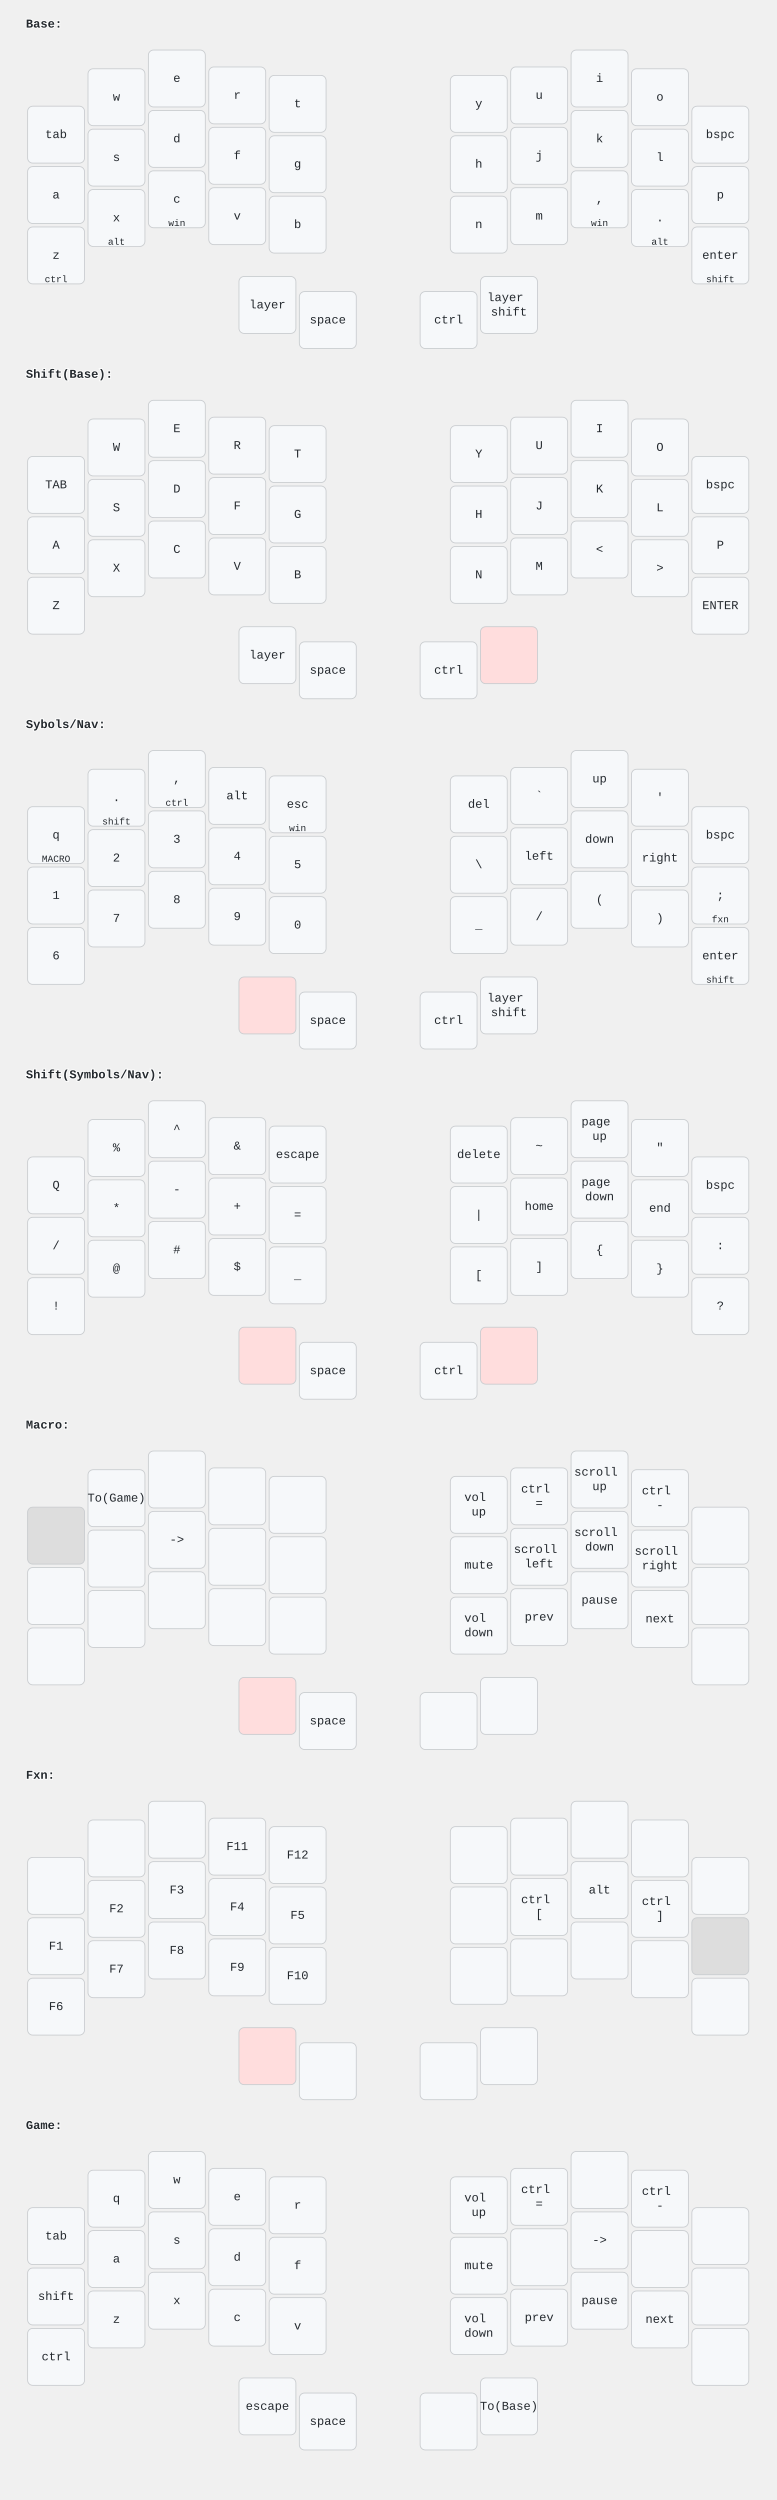
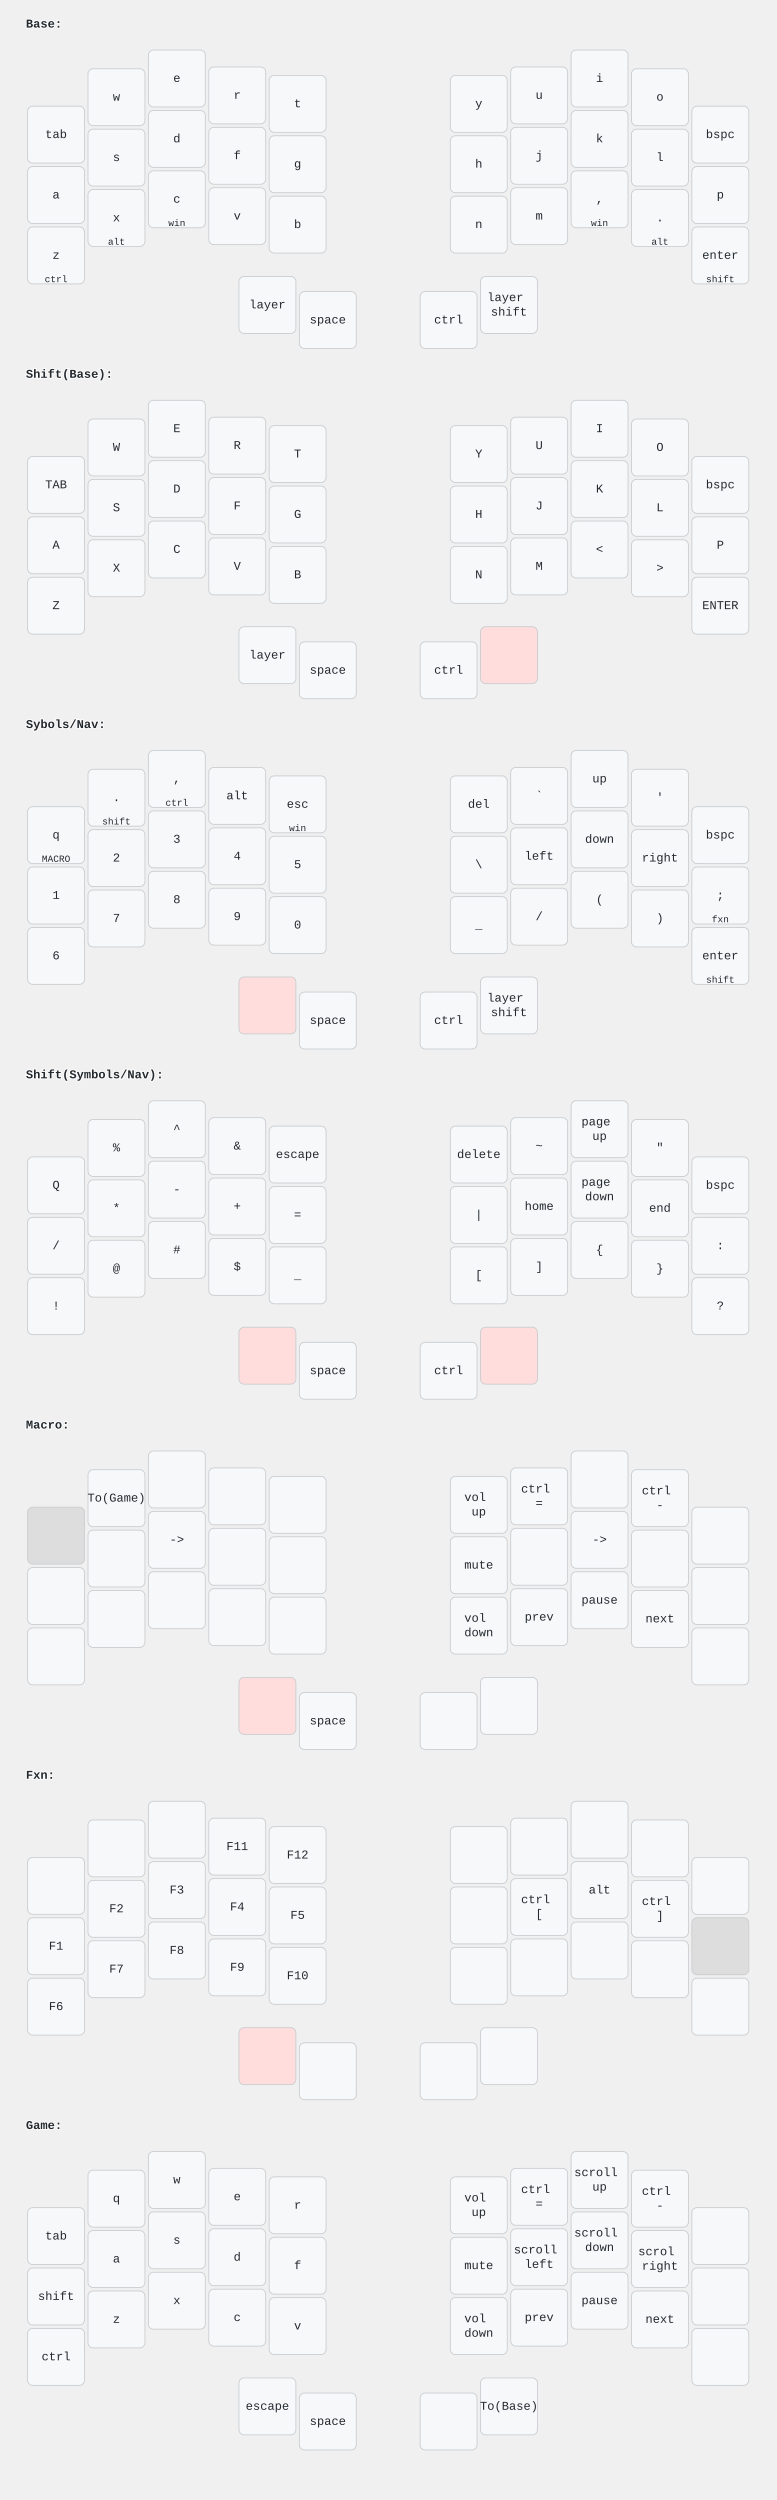
<svg xmlns="http://www.w3.org/2000/svg" width="900.0" height="2898.0" viewBox="0 0 900.0 2898.0">
  <style>/* font and background color specifications */
svg {
    font-family: SFMono-Regular,Consolas,Liberation Mono,Menlo,monospace;
    font-size: 14px;
    font-kerning: normal;
    text-rendering: optimizeLegibility;
    fill: #24292e;
}

/* default key styling */
rect {
    fill: #f6f8fa;
    stroke: #c9cccf;
    stroke-width: 1;
}

/* color accent for combo boxes */
rect.combo {
    fill: #cdf;
}

/* color accent for held keys */
rect.held, rect.combo.held {
    fill: #fdd;
}

/* color accent for ghost (optional) keys */
rect.ghost, rect.combo.ghost {
    fill: #ddd;
}

text {
    text-anchor: middle;
    dominant-baseline: middle;
}

/* styling for layer labels */
text.label {
    font-weight: bold;
    text-anchor: start;
    stroke: white;
    stroke-width: 2;
    paint-order: stroke;
}

/* styling for combo tap, and key hold/shifted label text */
text.combo, text.hold, text.shifted {
    font-size: 11px;
}

text.hold {
    text-anchor: middle;
    dominant-baseline: auto;
}

text.shifted {
    text-anchor: middle;
    dominant-baseline: hanging;
}

/* styling for hold/shifted label text in combo box */
text.combo.hold, text.combo.shifted {
    font-size: 8px;
}

/* styling for combo dendrons */
path {
    stroke-width: 1;
    stroke: gray;
    fill: none;
}
</style>
  <g class="layer-Base">
    <text x="30.0" y="28.0" class="label">Base:</text>
    <rect rx="6.0" ry="6.0" x="32.0" y="123.1" width="66.0" height="66.0" class="" />
    <text x="65.0" y="156.1" class="tap">tab</text>
    <rect rx="6.0" ry="6.0" x="102.0" y="79.7" width="66.0" height="66.0" class="" />
    <text x="135.0" y="112.7" class="tap">w</text>
    <rect rx="6.0" ry="6.0" x="172.0" y="58.0" width="66.0" height="66.0" class="" />
    <text x="205.0" y="91.0" class="tap">e</text>
    <rect rx="6.0" ry="6.0" x="242.0" y="77.6" width="66.0" height="66.0" class="" />
    <text x="275.0" y="110.6" class="tap">r</text>
    <rect rx="6.0" ry="6.0" x="312.0" y="87.4" width="66.0" height="66.0" class="" />
    <text x="345.0" y="120.4" class="tap">t</text>
    <rect rx="6.0" ry="6.0" x="522.0" y="87.4" width="66.0" height="66.0" class="" />
    <text x="555.0" y="120.4" class="tap">y</text>
    <rect rx="6.0" ry="6.0" x="592.0" y="77.6" width="66.0" height="66.0" class="" />
    <text x="625.0" y="110.6" class="tap">u</text>
    <rect rx="6.0" ry="6.0" x="662.0" y="58.0" width="66.0" height="66.0" class="" />
    <text x="695.0" y="91.0" class="tap">i</text>
    <rect rx="6.0" ry="6.0" x="732.0" y="79.7" width="66.0" height="66.0" class="" />
    <text x="765.0" y="112.7" class="tap">o</text>
    <rect rx="6.0" ry="6.0" x="802.0" y="123.1" width="66.0" height="66.0" class="" />
    <text x="835.0" y="156.1" class="tap">bspc</text>
    <rect rx="6.0" ry="6.0" x="32.0" y="193.1" width="66.0" height="66.0" class="" />
    <text x="65.0" y="226.1" class="tap">a</text>
    <rect rx="6.0" ry="6.0" x="102.0" y="149.7" width="66.0" height="66.0" class="" />
    <text x="135.0" y="182.7" class="tap">s</text>
    <rect rx="6.0" ry="6.0" x="172.0" y="128.0" width="66.0" height="66.0" class="" />
    <text x="205.0" y="161.0" class="tap">d</text>
    <rect rx="6.0" ry="6.0" x="242.0" y="147.6" width="66.0" height="66.0" class="" />
    <text x="275.0" y="180.6" class="tap">f</text>
    <rect rx="6.0" ry="6.0" x="312.0" y="157.4" width="66.0" height="66.0" class="" />
    <text x="345.0" y="190.4" class="tap">g</text>
    <rect rx="6.0" ry="6.0" x="522.0" y="157.4" width="66.0" height="66.0" class="" />
    <text x="555.0" y="190.4" class="tap">h</text>
    <rect rx="6.0" ry="6.0" x="592.0" y="147.6" width="66.0" height="66.0" class="" />
    <text x="625.0" y="180.6" class="tap">j</text>
    <rect rx="6.0" ry="6.0" x="662.0" y="128.0" width="66.0" height="66.0" class="" />
    <text x="695.0" y="161.0" class="tap">k</text>
    <rect rx="6.0" ry="6.0" x="732.0" y="149.7" width="66.0" height="66.0" class="" />
    <text x="765.0" y="182.7" class="tap">l</text>
    <rect rx="6.0" ry="6.0" x="802.0" y="193.1" width="66.0" height="66.0" class="" />
    <text x="835.0" y="226.1" class="tap">p</text>
    <rect rx="6.0" ry="6.0" x="32.0" y="263.1" width="66.0" height="66.0" class="" />
    <text x="65.0" y="296.1" class="tap">z</text>
    <text x="65.0" y="327.1" class="hold">ctrl</text>
    <rect rx="6.0" ry="6.0" x="102.0" y="219.7" width="66.0" height="66.0" class="" />
    <text x="135.0" y="252.7" class="tap">x</text>
    <text x="135.0" y="283.7" class="hold">alt</text>
    <rect rx="6.0" ry="6.0" x="172.0" y="198.0" width="66.0" height="66.0" class="" />
    <text x="205.0" y="231.0" class="tap">c</text>
    <text x="205.0" y="262.0" class="hold">win</text>
    <rect rx="6.0" ry="6.0" x="242.0" y="217.6" width="66.0" height="66.0" class="" />
    <text x="275.0" y="250.6" class="tap">v</text>
    <rect rx="6.0" ry="6.0" x="312.0" y="227.4" width="66.0" height="66.0" class="" />
    <text x="345.0" y="260.4" class="tap">b</text>
    <rect rx="6.0" ry="6.0" x="522.0" y="227.4" width="66.0" height="66.0" class="" />
    <text x="555.0" y="260.4" class="tap">n</text>
    <rect rx="6.0" ry="6.0" x="592.0" y="217.6" width="66.0" height="66.0" class="" />
    <text x="625.0" y="250.6" class="tap">m</text>
    <rect rx="6.0" ry="6.0" x="662.0" y="198.0" width="66.0" height="66.0" class="" />
    <text x="695.0" y="231.0" class="tap">,</text>
    <text x="695.0" y="262.0" class="hold">win</text>
    <rect rx="6.0" ry="6.0" x="732.0" y="219.7" width="66.0" height="66.0" class="" />
    <text x="765.0" y="252.7" class="tap">.</text>
    <text x="765.0" y="283.7" class="hold">alt</text>
    <rect rx="6.0" ry="6.0" x="802.0" y="263.1" width="66.0" height="66.0" class="" />
    <text x="835.0" y="296.1" class="tap">enter</text>
    <text x="835.0" y="327.1" class="hold">shift</text>
    <rect rx="6.0" ry="6.0" x="277.0" y="320.5" width="66.0" height="66.0" class="" />
    <text x="310.0" y="353.5" class="tap">layer</text>
    <rect rx="6.0" ry="6.0" x="347.0" y="338.0" width="66.0" height="66.0" class="" />
    <text x="380.0" y="371.0" class="tap">space</text>
    <rect rx="6.0" ry="6.0" x="487.0" y="338.0" width="66.0" height="66.0" class="" />
    <text x="520.0" y="371.0" class="tap">ctrl</text>
    <rect rx="6.0" ry="6.0" x="557.0" y="320.5" width="66.0" height="66.0" class="" />
    <text x="590.0" y="353.5" class="tap">
      <tspan x="590.0" dy="-0.6em">layer</tspan>
      <tspan x="590.0" dy="1.2em">shift</tspan>
    </text>
  </g>
  <g class="layer-Shift(Base)">
    <text x="30.0" y="434.0" class="label">Shift(Base):</text>
    <rect rx="6.0" ry="6.0" x="32.0" y="529.1" width="66.0" height="66.0" class="" />
    <text x="65.0" y="562.1" class="tap">TAB</text>
    <rect rx="6.0" ry="6.0" x="102.0" y="485.7" width="66.0" height="66.0" class="" />
    <text x="135.0" y="518.7" class="tap">W</text>
    <rect rx="6.0" ry="6.0" x="172.0" y="464.0" width="66.0" height="66.0" class="" />
    <text x="205.0" y="497.0" class="tap">E</text>
    <rect rx="6.0" ry="6.0" x="242.0" y="483.6" width="66.0" height="66.0" class="" />
    <text x="275.0" y="516.6" class="tap">R</text>
    <rect rx="6.0" ry="6.0" x="312.0" y="493.4" width="66.0" height="66.0" class="" />
    <text x="345.0" y="526.4" class="tap">T</text>
    <rect rx="6.0" ry="6.0" x="522.0" y="493.4" width="66.0" height="66.0" class="" />
    <text x="555.0" y="526.4" class="tap">Y</text>
    <rect rx="6.0" ry="6.0" x="592.0" y="483.6" width="66.0" height="66.0" class="" />
    <text x="625.0" y="516.6" class="tap">U</text>
    <rect rx="6.0" ry="6.0" x="662.0" y="464.0" width="66.0" height="66.0" class="" />
    <text x="695.0" y="497.0" class="tap">I</text>
    <rect rx="6.0" ry="6.0" x="732.0" y="485.7" width="66.0" height="66.0" class="" />
    <text x="765.0" y="518.7" class="tap">O</text>
    <rect rx="6.0" ry="6.0" x="802.0" y="529.1" width="66.0" height="66.0" class="" />
    <text x="835.0" y="562.1" class="tap">bspc</text>
    <rect rx="6.0" ry="6.0" x="32.0" y="599.1" width="66.0" height="66.0" class="" />
    <text x="65.0" y="632.1" class="tap">A</text>
    <rect rx="6.0" ry="6.0" x="102.0" y="555.7" width="66.0" height="66.0" class="" />
    <text x="135.0" y="588.7" class="tap">S</text>
    <rect rx="6.0" ry="6.0" x="172.0" y="534.0" width="66.0" height="66.0" class="" />
    <text x="205.0" y="567.0" class="tap">D</text>
    <rect rx="6.0" ry="6.0" x="242.0" y="553.6" width="66.0" height="66.0" class="" />
    <text x="275.0" y="586.6" class="tap">F</text>
    <rect rx="6.0" ry="6.0" x="312.0" y="563.4" width="66.0" height="66.0" class="" />
    <text x="345.0" y="596.4" class="tap">G</text>
    <rect rx="6.0" ry="6.0" x="522.0" y="563.4" width="66.0" height="66.0" class="" />
    <text x="555.0" y="596.4" class="tap">H</text>
    <rect rx="6.0" ry="6.0" x="592.0" y="553.6" width="66.0" height="66.0" class="" />
    <text x="625.0" y="586.6" class="tap">J</text>
    <rect rx="6.0" ry="6.0" x="662.0" y="534.0" width="66.0" height="66.0" class="" />
    <text x="695.0" y="567.0" class="tap">K</text>
    <rect rx="6.0" ry="6.0" x="732.0" y="555.7" width="66.0" height="66.0" class="" />
    <text x="765.0" y="588.7" class="tap">L</text>
    <rect rx="6.0" ry="6.0" x="802.0" y="599.1" width="66.0" height="66.0" class="" />
    <text x="835.0" y="632.1" class="tap">P</text>
    <rect rx="6.0" ry="6.0" x="32.0" y="669.1" width="66.0" height="66.0" class="" />
    <text x="65.0" y="702.1" class="tap">Z</text>
    <rect rx="6.0" ry="6.0" x="102.0" y="625.7" width="66.0" height="66.0" class="" />
    <text x="135.0" y="658.7" class="tap">X</text>
    <rect rx="6.0" ry="6.0" x="172.0" y="604.0" width="66.0" height="66.0" class="" />
    <text x="205.0" y="637.0" class="tap">C</text>
    <rect rx="6.0" ry="6.0" x="242.0" y="623.6" width="66.0" height="66.0" class="" />
    <text x="275.0" y="656.6" class="tap">V</text>
    <rect rx="6.0" ry="6.0" x="312.0" y="633.4" width="66.0" height="66.0" class="" />
    <text x="345.0" y="666.4" class="tap">B</text>
    <rect rx="6.0" ry="6.0" x="522.0" y="633.4" width="66.0" height="66.0" class="" />
    <text x="555.0" y="666.4" class="tap">N</text>
    <rect rx="6.0" ry="6.0" x="592.0" y="623.6" width="66.0" height="66.0" class="" />
    <text x="625.0" y="656.6" class="tap">M</text>
    <rect rx="6.0" ry="6.0" x="662.0" y="604.0" width="66.0" height="66.0" class="" />
    <text x="695.0" y="637.0" class="tap">&lt;</text>
    <rect rx="6.0" ry="6.0" x="732.0" y="625.7" width="66.0" height="66.0" class="" />
    <text x="765.0" y="658.7" class="tap">&gt;</text>
    <rect rx="6.0" ry="6.0" x="802.0" y="669.1" width="66.0" height="66.0" class="" />
    <text x="835.0" y="702.1" class="tap">ENTER</text>
    <rect rx="6.0" ry="6.0" x="277.0" y="726.5" width="66.0" height="66.0" class="" />
    <text x="310.0" y="759.5" class="tap">layer</text>
    <rect rx="6.0" ry="6.0" x="347.0" y="744.0" width="66.0" height="66.0" class="" />
    <text x="380.0" y="777.0" class="tap">space</text>
    <rect rx="6.0" ry="6.0" x="487.0" y="744.0" width="66.0" height="66.0" class="" />
    <text x="520.0" y="777.0" class="tap">ctrl</text>
    <rect rx="6.0" ry="6.0" x="557.0" y="726.5" width="66.0" height="66.0" class="held" />
  </g>
  <g class="layer-Sybols/Nav">
    <text x="30.0" y="840.0" class="label">Sybols/Nav:</text>
    <rect rx="6.0" ry="6.0" x="32.0" y="935.1" width="66.0" height="66.0" class="" />
    <text x="65.0" y="968.1" class="tap">q</text>
    <text x="65.0" y="999.1" class="hold">MACRO</text>
    <rect rx="6.0" ry="6.0" x="102.0" y="891.7" width="66.0" height="66.0" class="" />
    <text x="135.0" y="924.7" class="tap">.</text>
    <text x="135.0" y="955.7" class="hold">shift</text>
    <rect rx="6.0" ry="6.0" x="172.0" y="870.0" width="66.0" height="66.0" class="" />
    <text x="205.0" y="903.0" class="tap">,</text>
    <text x="205.0" y="934.0" class="hold">ctrl</text>
    <rect rx="6.0" ry="6.0" x="242.0" y="889.6" width="66.0" height="66.0" class="" />
    <text x="275.0" y="922.6" class="tap">alt</text>
    <rect rx="6.0" ry="6.0" x="312.0" y="899.4" width="66.0" height="66.0" class="" />
    <text x="345.0" y="932.4" class="tap">esc</text>
    <text x="345.0" y="963.4" class="hold">win</text>
    <rect rx="6.0" ry="6.0" x="522.0" y="899.4" width="66.0" height="66.0" class="" />
    <text x="555.0" y="932.4" class="tap">del</text>
    <rect rx="6.0" ry="6.0" x="592.0" y="889.6" width="66.0" height="66.0" class="" />
    <text x="625.0" y="922.6" class="tap">`</text>
    <rect rx="6.0" ry="6.0" x="662.0" y="870.0" width="66.0" height="66.0" class="" />
    <text x="695.0" y="903.0" class="tap">up</text>
    <rect rx="6.0" ry="6.0" x="732.0" y="891.7" width="66.0" height="66.0" class="" />
    <text x="765.0" y="924.7" class="tap">'</text>
    <rect rx="6.0" ry="6.0" x="802.0" y="935.1" width="66.0" height="66.0" class="" />
    <text x="835.0" y="968.1" class="tap">bspc</text>
    <rect rx="6.0" ry="6.0" x="32.0" y="1005.1" width="66.0" height="66.0" class="" />
    <text x="65.0" y="1038.1" class="tap">1</text>
    <rect rx="6.0" ry="6.0" x="102.0" y="961.7" width="66.0" height="66.0" class="" />
    <text x="135.0" y="994.7" class="tap">2</text>
    <rect rx="6.0" ry="6.0" x="172.0" y="940.0" width="66.0" height="66.0" class="" />
    <text x="205.0" y="973.0" class="tap">3</text>
    <rect rx="6.0" ry="6.0" x="242.0" y="959.6" width="66.0" height="66.0" class="" />
    <text x="275.0" y="992.6" class="tap">4</text>
    <rect rx="6.0" ry="6.0" x="312.0" y="969.4" width="66.0" height="66.0" class="" />
    <text x="345.0" y="1002.4" class="tap">5</text>
    <rect rx="6.0" ry="6.0" x="522.0" y="969.4" width="66.0" height="66.0" class="" />
    <text x="555.0" y="1002.4" class="tap">\</text>
    <rect rx="6.0" ry="6.0" x="592.0" y="959.6" width="66.0" height="66.0" class="" />
    <text x="625.0" y="992.6" class="tap">left</text>
    <rect rx="6.0" ry="6.0" x="662.0" y="940.0" width="66.0" height="66.0" class="" />
    <text x="695.0" y="973.0" class="tap">down</text>
    <rect rx="6.0" ry="6.0" x="732.0" y="961.7" width="66.0" height="66.0" class="" />
    <text x="765.0" y="994.7" class="tap">right</text>
    <rect rx="6.0" ry="6.0" x="802.0" y="1005.1" width="66.0" height="66.0" class="" />
    <text x="835.0" y="1038.1" class="tap">;</text>
    <text x="835.0" y="1069.1" class="hold">fxn</text>
    <rect rx="6.0" ry="6.0" x="32.0" y="1075.1" width="66.0" height="66.0" class="" />
    <text x="65.0" y="1108.1" class="tap">6</text>
    <rect rx="6.0" ry="6.0" x="102.0" y="1031.7" width="66.0" height="66.0" class="" />
    <text x="135.0" y="1064.7" class="tap">7</text>
    <rect rx="6.0" ry="6.0" x="172.0" y="1010.0" width="66.0" height="66.0" class="" />
    <text x="205.0" y="1043.0" class="tap">8</text>
    <rect rx="6.0" ry="6.0" x="242.0" y="1029.6" width="66.0" height="66.0" class="" />
    <text x="275.0" y="1062.6" class="tap">9</text>
    <rect rx="6.0" ry="6.0" x="312.0" y="1039.4" width="66.0" height="66.0" class="" />
    <text x="345.0" y="1072.4" class="tap">0</text>
    <rect rx="6.0" ry="6.0" x="522.0" y="1039.4" width="66.0" height="66.0" class="" />
    <text x="555.0" y="1072.4" class="tap">_</text>
    <rect rx="6.0" ry="6.0" x="592.0" y="1029.6" width="66.0" height="66.0" class="" />
    <text x="625.0" y="1062.6" class="tap">/</text>
    <rect rx="6.0" ry="6.0" x="662.0" y="1010.0" width="66.0" height="66.0" class="" />
    <text x="695.0" y="1043.0" class="tap">(</text>
    <rect rx="6.0" ry="6.0" x="732.0" y="1031.7" width="66.0" height="66.0" class="" />
    <text x="765.0" y="1064.7" class="tap">)</text>
    <rect rx="6.0" ry="6.0" x="802.0" y="1075.1" width="66.0" height="66.0" class="" />
    <text x="835.0" y="1108.1" class="tap">enter</text>
    <text x="835.0" y="1139.1" class="hold">shift</text>
    <rect rx="6.0" ry="6.0" x="277.0" y="1132.5" width="66.0" height="66.0" class="held" />
    <rect rx="6.0" ry="6.0" x="347.0" y="1150.0" width="66.0" height="66.0" class="" />
    <text x="380.0" y="1183.0" class="tap">space</text>
    <rect rx="6.0" ry="6.0" x="487.0" y="1150.0" width="66.0" height="66.0" class="" />
    <text x="520.0" y="1183.0" class="tap">ctrl</text>
    <rect rx="6.0" ry="6.0" x="557.0" y="1132.5" width="66.0" height="66.0" class="" />
    <text x="590.0" y="1165.5" class="tap">
      <tspan x="590.0" dy="-0.6em">layer</tspan>
      <tspan x="590.0" dy="1.2em">shift</tspan>
    </text>
  </g>
  <g class="layer-Shift(Symbols/Nav)">
    <text x="30.0" y="1246.0" class="label">Shift(Symbols/Nav):</text>
    <rect rx="6.0" ry="6.0" x="32.0" y="1341.1" width="66.0" height="66.0" class="" />
    <text x="65.0" y="1374.1" class="tap">Q</text>
    <rect rx="6.0" ry="6.0" x="102.0" y="1297.7" width="66.0" height="66.0" class="" />
    <text x="135.0" y="1330.7" class="tap">%</text>
    <rect rx="6.0" ry="6.0" x="172.0" y="1276.0" width="66.0" height="66.0" class="" />
    <text x="205.0" y="1309.0" class="tap">^</text>
    <rect rx="6.0" ry="6.0" x="242.0" y="1295.6" width="66.0" height="66.0" class="" />
    <text x="275.0" y="1328.6" class="tap">&amp;</text>
    <rect rx="6.0" ry="6.0" x="312.0" y="1305.4" width="66.0" height="66.0" class="" />
    <text x="345.0" y="1338.4" class="tap">escape</text>
    <rect rx="6.0" ry="6.0" x="522.0" y="1305.4" width="66.0" height="66.0" class="" />
    <text x="555.0" y="1338.4" class="tap">delete</text>
    <rect rx="6.0" ry="6.0" x="592.0" y="1295.6" width="66.0" height="66.0" class="" />
    <text x="625.0" y="1328.6" class="tap">~</text>
    <rect rx="6.0" ry="6.0" x="662.0" y="1276.0" width="66.0" height="66.0" class="" />
    <text x="695.0" y="1309.0" class="tap">
      <tspan x="695.0" dy="-0.6em">page</tspan>
      <tspan x="695.0" dy="1.2em">up</tspan>
    </text>
    <rect rx="6.0" ry="6.0" x="732.0" y="1297.7" width="66.0" height="66.0" class="" />
    <text x="765.0" y="1330.7" class="tap">"</text>
    <rect rx="6.0" ry="6.0" x="802.0" y="1341.1" width="66.0" height="66.0" class="" />
    <text x="835.0" y="1374.1" class="tap">bspc</text>
    <rect rx="6.0" ry="6.0" x="32.0" y="1411.1" width="66.0" height="66.0" class="" />
    <text x="65.0" y="1444.1" class="tap">/</text>
    <rect rx="6.0" ry="6.0" x="102.0" y="1367.7" width="66.0" height="66.0" class="" />
    <text x="135.0" y="1400.7" class="tap">*</text>
    <rect rx="6.0" ry="6.0" x="172.0" y="1346.0" width="66.0" height="66.0" class="" />
    <text x="205.0" y="1379.0" class="tap">-</text>
    <rect rx="6.0" ry="6.0" x="242.0" y="1365.6" width="66.0" height="66.0" class="" />
    <text x="275.0" y="1398.6" class="tap">+</text>
    <rect rx="6.0" ry="6.0" x="312.0" y="1375.4" width="66.0" height="66.0" class="" />
    <text x="345.0" y="1408.4" class="tap">=</text>
    <rect rx="6.0" ry="6.0" x="522.0" y="1375.4" width="66.0" height="66.0" class="" />
    <text x="555.0" y="1408.4" class="tap">|</text>
    <rect rx="6.0" ry="6.0" x="592.0" y="1365.6" width="66.0" height="66.0" class="" />
    <text x="625.0" y="1398.6" class="tap">home</text>
    <rect rx="6.0" ry="6.0" x="662.0" y="1346.0" width="66.0" height="66.0" class="" />
    <text x="695.0" y="1379.0" class="tap">
      <tspan x="695.0" dy="-0.6em">page</tspan>
      <tspan x="695.0" dy="1.2em">down</tspan>
    </text>
    <rect rx="6.0" ry="6.0" x="732.0" y="1367.7" width="66.0" height="66.0" class="" />
    <text x="765.0" y="1400.7" class="tap">end</text>
    <rect rx="6.0" ry="6.0" x="802.0" y="1411.1" width="66.0" height="66.0" class="" />
    <text x="835.0" y="1444.1" class="tap">:</text>
    <rect rx="6.0" ry="6.0" x="32.0" y="1481.1" width="66.0" height="66.0" class="" />
    <text x="65.0" y="1514.1" class="tap">!</text>
    <rect rx="6.0" ry="6.0" x="102.0" y="1437.7" width="66.0" height="66.0" class="" />
    <text x="135.0" y="1470.7" class="tap">@</text>
    <rect rx="6.0" ry="6.0" x="172.0" y="1416.0" width="66.0" height="66.0" class="" />
    <text x="205.0" y="1449.0" class="tap">#</text>
    <rect rx="6.0" ry="6.0" x="242.0" y="1435.6" width="66.0" height="66.0" class="" />
    <text x="275.0" y="1468.6" class="tap">$</text>
    <rect rx="6.0" ry="6.0" x="312.0" y="1445.4" width="66.0" height="66.0" class="" />
    <text x="345.0" y="1478.4" class="tap">_</text>
    <rect rx="6.0" ry="6.0" x="522.0" y="1445.4" width="66.0" height="66.0" class="" />
    <text x="555.0" y="1478.4" class="tap">[</text>
    <rect rx="6.0" ry="6.0" x="592.0" y="1435.6" width="66.0" height="66.0" class="" />
    <text x="625.0" y="1468.6" class="tap">]</text>
    <rect rx="6.0" ry="6.0" x="662.0" y="1416.0" width="66.0" height="66.0" class="" />
    <text x="695.0" y="1449.0" class="tap">{</text>
    <rect rx="6.0" ry="6.0" x="732.0" y="1437.7" width="66.0" height="66.0" class="" />
    <text x="765.0" y="1470.7" class="tap">}</text>
    <rect rx="6.0" ry="6.0" x="802.0" y="1481.1" width="66.0" height="66.0" class="" />
    <text x="835.0" y="1514.1" class="tap">?</text>
    <rect rx="6.0" ry="6.0" x="277.0" y="1538.5" width="66.0" height="66.0" class="held" />
    <rect rx="6.0" ry="6.0" x="347.0" y="1556.0" width="66.0" height="66.0" class="" />
    <text x="380.0" y="1589.0" class="tap">space</text>
    <rect rx="6.0" ry="6.0" x="487.0" y="1556.0" width="66.0" height="66.0" class="" />
    <text x="520.0" y="1589.0" class="tap">ctrl</text>
    <rect rx="6.0" ry="6.0" x="557.0" y="1538.5" width="66.0" height="66.0" class="held" />
  </g>
  <g class="layer-Macro">
    <text x="30.0" y="1652.0" class="label">Macro:</text>
    <rect rx="6.0" ry="6.0" x="32.0" y="1747.1" width="66.0" height="66.0" class="ghost" />
    <rect rx="6.0" ry="6.0" x="102.0" y="1703.7" width="66.0" height="66.0" class="" />
    <text x="135.0" y="1736.7" class="tap">To(Game)</text>
    <rect rx="6.0" ry="6.0" x="172.0" y="1682.0" width="66.0" height="66.0" class="" />
    <rect rx="6.0" ry="6.0" x="242.0" y="1701.6" width="66.0" height="66.0" class="" />
    <rect rx="6.0" ry="6.0" x="312.0" y="1711.4" width="66.0" height="66.0" class="" />
    <rect rx="6.0" ry="6.0" x="522.0" y="1711.4" width="66.0" height="66.0" class="" />
    <text x="555.0" y="1744.4" class="tap">
      <tspan x="555.0" dy="-0.6em">vol</tspan>
      <tspan x="555.0" dy="1.2em">up</tspan>
    </text>
    <rect rx="6.0" ry="6.0" x="592.0" y="1701.6" width="66.0" height="66.0" class="" />
    <text x="625.0" y="1734.6" class="tap">
      <tspan x="625.0" dy="-0.6em">ctrl</tspan>
      <tspan x="625.0" dy="1.2em">=</tspan>
    </text>
    <rect rx="6.0" ry="6.0" x="662.0" y="1682.0" width="66.0" height="66.0" class="" />
-     <text x="695.0" y="1715.0" class="tap">
-       <tspan x="695.0" dy="-0.6em">scroll</tspan>
-       <tspan x="695.0" dy="1.2em">up</tspan>
-     </text>
    <rect rx="6.0" ry="6.0" x="732.0" y="1703.7" width="66.0" height="66.0" class="" />
    <text x="765.0" y="1736.7" class="tap">
      <tspan x="765.0" dy="-0.6em">ctrl</tspan>
      <tspan x="765.0" dy="1.2em">-</tspan>
    </text>
    <rect rx="6.0" ry="6.0" x="802.0" y="1747.1" width="66.0" height="66.0" class="" />
    <rect rx="6.0" ry="6.0" x="32.0" y="1817.1" width="66.0" height="66.0" class="" />
    <rect rx="6.0" ry="6.0" x="102.0" y="1773.7" width="66.0" height="66.0" class="" />
    <rect rx="6.0" ry="6.0" x="172.0" y="1752.0" width="66.0" height="66.0" class="" />
    <text x="205.0" y="1785.0" class="tap">-&gt;</text>
    <rect rx="6.0" ry="6.0" x="242.0" y="1771.6" width="66.0" height="66.0" class="" />
    <rect rx="6.0" ry="6.0" x="312.0" y="1781.4" width="66.0" height="66.0" class="" />
    <rect rx="6.0" ry="6.0" x="522.0" y="1781.4" width="66.0" height="66.0" class="" />
    <text x="555.0" y="1814.4" class="tap">mute</text>
    <rect rx="6.0" ry="6.0" x="592.0" y="1771.6" width="66.0" height="66.0" class="" />
-     <text x="625.0" y="1804.6" class="tap">
-       <tspan x="625.0" dy="-0.6em">scroll</tspan>
-       <tspan x="625.0" dy="1.2em">left</tspan>
-     </text>
    <rect rx="6.0" ry="6.0" x="662.0" y="1752.0" width="66.0" height="66.0" class="" />
-     <text x="695.0" y="1785.0" class="tap">
-       <tspan x="695.0" dy="-0.6em">scroll</tspan>
-       <tspan x="695.0" dy="1.2em">down</tspan>
-     </text>
+     <text x="695.0" y="1785.0" class="tap">-&gt;</text>
    <rect rx="6.0" ry="6.0" x="732.0" y="1773.7" width="66.0" height="66.0" class="" />
-     <text x="765.0" y="1806.7" class="tap">
-       <tspan x="765.0" dy="-0.6em">scroll</tspan>
-       <tspan x="765.0" dy="1.2em">right</tspan>
-     </text>
    <rect rx="6.0" ry="6.0" x="802.0" y="1817.1" width="66.0" height="66.0" class="" />
    <rect rx="6.0" ry="6.0" x="32.0" y="1887.1" width="66.0" height="66.0" class="" />
    <rect rx="6.0" ry="6.0" x="102.0" y="1843.7" width="66.0" height="66.0" class="" />
    <rect rx="6.0" ry="6.0" x="172.0" y="1822.0" width="66.0" height="66.0" class="" />
    <rect rx="6.0" ry="6.0" x="242.0" y="1841.6" width="66.0" height="66.0" class="" />
    <rect rx="6.0" ry="6.0" x="312.0" y="1851.4" width="66.0" height="66.0" class="" />
    <rect rx="6.0" ry="6.0" x="522.0" y="1851.4" width="66.0" height="66.0" class="" />
    <text x="555.0" y="1884.4" class="tap">
      <tspan x="555.0" dy="-0.6em">vol</tspan>
      <tspan x="555.0" dy="1.2em">down</tspan>
    </text>
    <rect rx="6.0" ry="6.0" x="592.0" y="1841.6" width="66.0" height="66.0" class="" />
    <text x="625.0" y="1874.6" class="tap">prev</text>
    <rect rx="6.0" ry="6.0" x="662.0" y="1822.0" width="66.0" height="66.0" class="" />
    <text x="695.0" y="1855.0" class="tap">pause</text>
    <rect rx="6.0" ry="6.0" x="732.0" y="1843.7" width="66.0" height="66.0" class="" />
    <text x="765.0" y="1876.7" class="tap">next</text>
    <rect rx="6.0" ry="6.0" x="802.0" y="1887.1" width="66.0" height="66.0" class="" />
    <rect rx="6.0" ry="6.0" x="277.0" y="1944.5" width="66.0" height="66.0" class="held" />
    <rect rx="6.0" ry="6.0" x="347.0" y="1962.0" width="66.0" height="66.0" class="" />
    <text x="380.0" y="1995.0" class="tap">space</text>
    <rect rx="6.0" ry="6.0" x="487.0" y="1962.0" width="66.0" height="66.0" class="" />
    <rect rx="6.0" ry="6.0" x="557.0" y="1944.5" width="66.0" height="66.0" class="" />
  </g>
  <g class="layer-Fxn">
    <text x="30.0" y="2058.0" class="label">Fxn:</text>
    <rect rx="6.0" ry="6.0" x="32.0" y="2153.1" width="66.0" height="66.0" class="" />
    <rect rx="6.0" ry="6.0" x="102.0" y="2109.7" width="66.0" height="66.0" class="" />
    <rect rx="6.0" ry="6.0" x="172.0" y="2088.0" width="66.0" height="66.0" class="" />
    <rect rx="6.0" ry="6.0" x="242.0" y="2107.6" width="66.0" height="66.0" class="" />
    <text x="275.0" y="2140.6" class="tap">F11</text>
    <rect rx="6.0" ry="6.0" x="312.0" y="2117.4" width="66.0" height="66.0" class="" />
    <text x="345.0" y="2150.4" class="tap">F12</text>
    <rect rx="6.0" ry="6.0" x="522.0" y="2117.4" width="66.0" height="66.0" class="" />
    <rect rx="6.0" ry="6.0" x="592.0" y="2107.6" width="66.0" height="66.0" class="" />
    <rect rx="6.0" ry="6.0" x="662.0" y="2088.0" width="66.0" height="66.0" class="" />
    <rect rx="6.0" ry="6.0" x="732.0" y="2109.7" width="66.0" height="66.0" class="" />
    <rect rx="6.0" ry="6.0" x="802.0" y="2153.1" width="66.0" height="66.0" class="" />
    <rect rx="6.0" ry="6.0" x="32.0" y="2223.1" width="66.0" height="66.0" class="" />
    <text x="65.0" y="2256.1" class="tap">F1</text>
    <rect rx="6.0" ry="6.0" x="102.0" y="2179.7" width="66.0" height="66.0" class="" />
    <text x="135.0" y="2212.7" class="tap">F2</text>
    <rect rx="6.0" ry="6.0" x="172.0" y="2158.0" width="66.0" height="66.0" class="" />
    <text x="205.0" y="2191.0" class="tap">F3</text>
    <rect rx="6.0" ry="6.0" x="242.0" y="2177.6" width="66.0" height="66.0" class="" />
    <text x="275.0" y="2210.6" class="tap">F4</text>
    <rect rx="6.0" ry="6.0" x="312.0" y="2187.4" width="66.0" height="66.0" class="" />
    <text x="345.0" y="2220.4" class="tap">F5</text>
    <rect rx="6.0" ry="6.0" x="522.0" y="2187.4" width="66.0" height="66.0" class="" />
    <rect rx="6.0" ry="6.0" x="592.0" y="2177.6" width="66.0" height="66.0" class="" />
    <text x="625.0" y="2210.6" class="tap">
      <tspan x="625.0" dy="-0.6em">ctrl</tspan>
      <tspan x="625.0" dy="1.2em">[</tspan>
    </text>
    <rect rx="6.0" ry="6.0" x="662.0" y="2158.0" width="66.0" height="66.0" class="" />
    <text x="695.0" y="2191.0" class="tap">alt</text>
    <rect rx="6.0" ry="6.0" x="732.0" y="2179.7" width="66.0" height="66.0" class="" />
    <text x="765.0" y="2212.7" class="tap">
      <tspan x="765.0" dy="-0.6em">ctrl</tspan>
      <tspan x="765.0" dy="1.2em">]</tspan>
    </text>
    <rect rx="6.0" ry="6.0" x="802.0" y="2223.1" width="66.0" height="66.0" class="ghost" />
    <rect rx="6.0" ry="6.0" x="32.0" y="2293.1" width="66.0" height="66.0" class="" />
    <text x="65.0" y="2326.1" class="tap">F6</text>
    <rect rx="6.0" ry="6.0" x="102.0" y="2249.7" width="66.0" height="66.0" class="" />
    <text x="135.0" y="2282.7" class="tap">F7</text>
    <rect rx="6.0" ry="6.0" x="172.0" y="2228.0" width="66.0" height="66.0" class="" />
    <text x="205.0" y="2261.0" class="tap">F8</text>
    <rect rx="6.0" ry="6.0" x="242.0" y="2247.6" width="66.0" height="66.0" class="" />
    <text x="275.0" y="2280.6" class="tap">F9</text>
    <rect rx="6.0" ry="6.0" x="312.0" y="2257.4" width="66.0" height="66.0" class="" />
    <text x="345.0" y="2290.4" class="tap">F10</text>
    <rect rx="6.0" ry="6.0" x="522.0" y="2257.4" width="66.0" height="66.0" class="" />
    <rect rx="6.0" ry="6.0" x="592.0" y="2247.6" width="66.0" height="66.0" class="" />
    <rect rx="6.0" ry="6.0" x="662.0" y="2228.0" width="66.0" height="66.0" class="" />
    <rect rx="6.0" ry="6.0" x="732.0" y="2249.7" width="66.0" height="66.0" class="" />
    <rect rx="6.0" ry="6.0" x="802.0" y="2293.1" width="66.0" height="66.0" class="" />
    <rect rx="6.0" ry="6.0" x="277.0" y="2350.5" width="66.0" height="66.0" class="held" />
    <rect rx="6.0" ry="6.0" x="347.0" y="2368.0" width="66.0" height="66.0" class="" />
    <rect rx="6.0" ry="6.0" x="487.0" y="2368.0" width="66.0" height="66.0" class="" />
    <rect rx="6.0" ry="6.0" x="557.0" y="2350.5" width="66.0" height="66.0" class="" />
  </g>
  <g class="layer-Game">
    <text x="30.0" y="2464.0" class="label">Game:</text>
    <rect rx="6.0" ry="6.0" x="32.0" y="2559.1" width="66.0" height="66.0" class="" />
    <text x="65.0" y="2592.1" class="tap">tab</text>
    <rect rx="6.0" ry="6.0" x="102.0" y="2515.7" width="66.0" height="66.0" class="" />
    <text x="135.0" y="2548.7" class="tap">q</text>
    <rect rx="6.0" ry="6.0" x="172.0" y="2494.0" width="66.0" height="66.0" class="" />
    <text x="205.0" y="2527.0" class="tap">w</text>
    <rect rx="6.0" ry="6.0" x="242.0" y="2513.6" width="66.0" height="66.0" class="" />
    <text x="275.0" y="2546.6" class="tap">e</text>
    <rect rx="6.0" ry="6.0" x="312.0" y="2523.4" width="66.0" height="66.0" class="" />
    <text x="345.0" y="2556.4" class="tap">r</text>
    <rect rx="6.0" ry="6.0" x="522.0" y="2523.4" width="66.0" height="66.0" class="" />
    <text x="555.0" y="2556.4" class="tap">
      <tspan x="555.0" dy="-0.6em">vol</tspan>
      <tspan x="555.0" dy="1.2em">up</tspan>
    </text>
    <rect rx="6.0" ry="6.0" x="592.0" y="2513.6" width="66.0" height="66.0" class="" />
    <text x="625.0" y="2546.6" class="tap">
      <tspan x="625.0" dy="-0.6em">ctrl</tspan>
      <tspan x="625.0" dy="1.2em">=</tspan>
    </text>
    <rect rx="6.0" ry="6.0" x="662.0" y="2494.0" width="66.0" height="66.0" class="" />
+     <text x="695.0" y="2527.0" class="tap">
+       <tspan x="695.0" dy="-0.6em">scroll</tspan>
+       <tspan x="695.0" dy="1.2em">up</tspan>
+     </text>
    <rect rx="6.0" ry="6.0" x="732.0" y="2515.7" width="66.0" height="66.0" class="" />
    <text x="765.0" y="2548.7" class="tap">
      <tspan x="765.0" dy="-0.6em">ctrl</tspan>
      <tspan x="765.0" dy="1.2em">-</tspan>
    </text>
    <rect rx="6.0" ry="6.0" x="802.0" y="2559.1" width="66.0" height="66.0" class="" />
    <rect rx="6.0" ry="6.0" x="32.0" y="2629.1" width="66.0" height="66.0" class="" />
    <text x="65.0" y="2662.1" class="tap">shift</text>
    <rect rx="6.0" ry="6.0" x="102.0" y="2585.7" width="66.0" height="66.0" class="" />
    <text x="135.0" y="2618.7" class="tap">a</text>
    <rect rx="6.0" ry="6.0" x="172.0" y="2564.0" width="66.0" height="66.0" class="" />
    <text x="205.0" y="2597.0" class="tap">s</text>
    <rect rx="6.0" ry="6.0" x="242.0" y="2583.6" width="66.0" height="66.0" class="" />
    <text x="275.0" y="2616.6" class="tap">d</text>
    <rect rx="6.0" ry="6.0" x="312.0" y="2593.4" width="66.0" height="66.0" class="" />
    <text x="345.0" y="2626.4" class="tap">f</text>
    <rect rx="6.0" ry="6.0" x="522.0" y="2593.4" width="66.0" height="66.0" class="" />
    <text x="555.0" y="2626.4" class="tap">mute</text>
    <rect rx="6.0" ry="6.0" x="592.0" y="2583.6" width="66.0" height="66.0" class="" />
+     <text x="625.0" y="2616.6" class="tap">
+       <tspan x="625.0" dy="-0.6em">scroll</tspan>
+       <tspan x="625.0" dy="1.2em">left</tspan>
+     </text>
    <rect rx="6.0" ry="6.0" x="662.0" y="2564.0" width="66.0" height="66.0" class="" />
-     <text x="695.0" y="2597.0" class="tap">-&gt;</text>
+     <text x="695.0" y="2597.0" class="tap">
+       <tspan x="695.0" dy="-0.6em">scroll</tspan>
+       <tspan x="695.0" dy="1.2em">down</tspan>
+     </text>
    <rect rx="6.0" ry="6.0" x="732.0" y="2585.7" width="66.0" height="66.0" class="" />
+     <text x="765.0" y="2618.7" class="tap">
+       <tspan x="765.0" dy="-0.6em">scrol</tspan>
+       <tspan x="765.0" dy="1.2em">right</tspan>
+     </text>
    <rect rx="6.0" ry="6.0" x="802.0" y="2629.1" width="66.0" height="66.0" class="" />
    <rect rx="6.0" ry="6.0" x="32.0" y="2699.1" width="66.0" height="66.0" class="" />
    <text x="65.0" y="2732.1" class="tap">ctrl</text>
    <rect rx="6.0" ry="6.0" x="102.0" y="2655.7" width="66.0" height="66.0" class="" />
    <text x="135.0" y="2688.7" class="tap">z</text>
    <rect rx="6.0" ry="6.0" x="172.0" y="2634.0" width="66.0" height="66.0" class="" />
    <text x="205.0" y="2667.0" class="tap">x</text>
    <rect rx="6.0" ry="6.0" x="242.0" y="2653.6" width="66.0" height="66.0" class="" />
    <text x="275.0" y="2686.6" class="tap">c</text>
    <rect rx="6.0" ry="6.0" x="312.0" y="2663.4" width="66.0" height="66.0" class="" />
    <text x="345.0" y="2696.4" class="tap">v</text>
    <rect rx="6.0" ry="6.0" x="522.0" y="2663.4" width="66.0" height="66.0" class="" />
    <text x="555.0" y="2696.4" class="tap">
      <tspan x="555.0" dy="-0.6em">vol</tspan>
      <tspan x="555.0" dy="1.2em">down</tspan>
    </text>
    <rect rx="6.0" ry="6.0" x="592.0" y="2653.6" width="66.0" height="66.0" class="" />
    <text x="625.0" y="2686.6" class="tap">prev</text>
    <rect rx="6.0" ry="6.0" x="662.0" y="2634.0" width="66.0" height="66.0" class="" />
    <text x="695.0" y="2667.0" class="tap">pause</text>
    <rect rx="6.0" ry="6.0" x="732.0" y="2655.7" width="66.0" height="66.0" class="" />
    <text x="765.0" y="2688.7" class="tap">next</text>
    <rect rx="6.0" ry="6.0" x="802.0" y="2699.1" width="66.0" height="66.0" class="" />
    <rect rx="6.0" ry="6.0" x="277.0" y="2756.5" width="66.0" height="66.0" class="" />
    <text x="310.0" y="2789.5" class="tap">escape</text>
    <rect rx="6.0" ry="6.0" x="347.0" y="2774.0" width="66.0" height="66.0" class="" />
    <text x="380.0" y="2807.0" class="tap">space</text>
    <rect rx="6.0" ry="6.0" x="487.0" y="2774.0" width="66.0" height="66.0" class="" />
    <rect rx="6.0" ry="6.0" x="557.0" y="2756.5" width="66.0" height="66.0" class="" />
    <text x="590.0" y="2789.5" class="tap">To(Base)</text>
  </g>
</svg>
